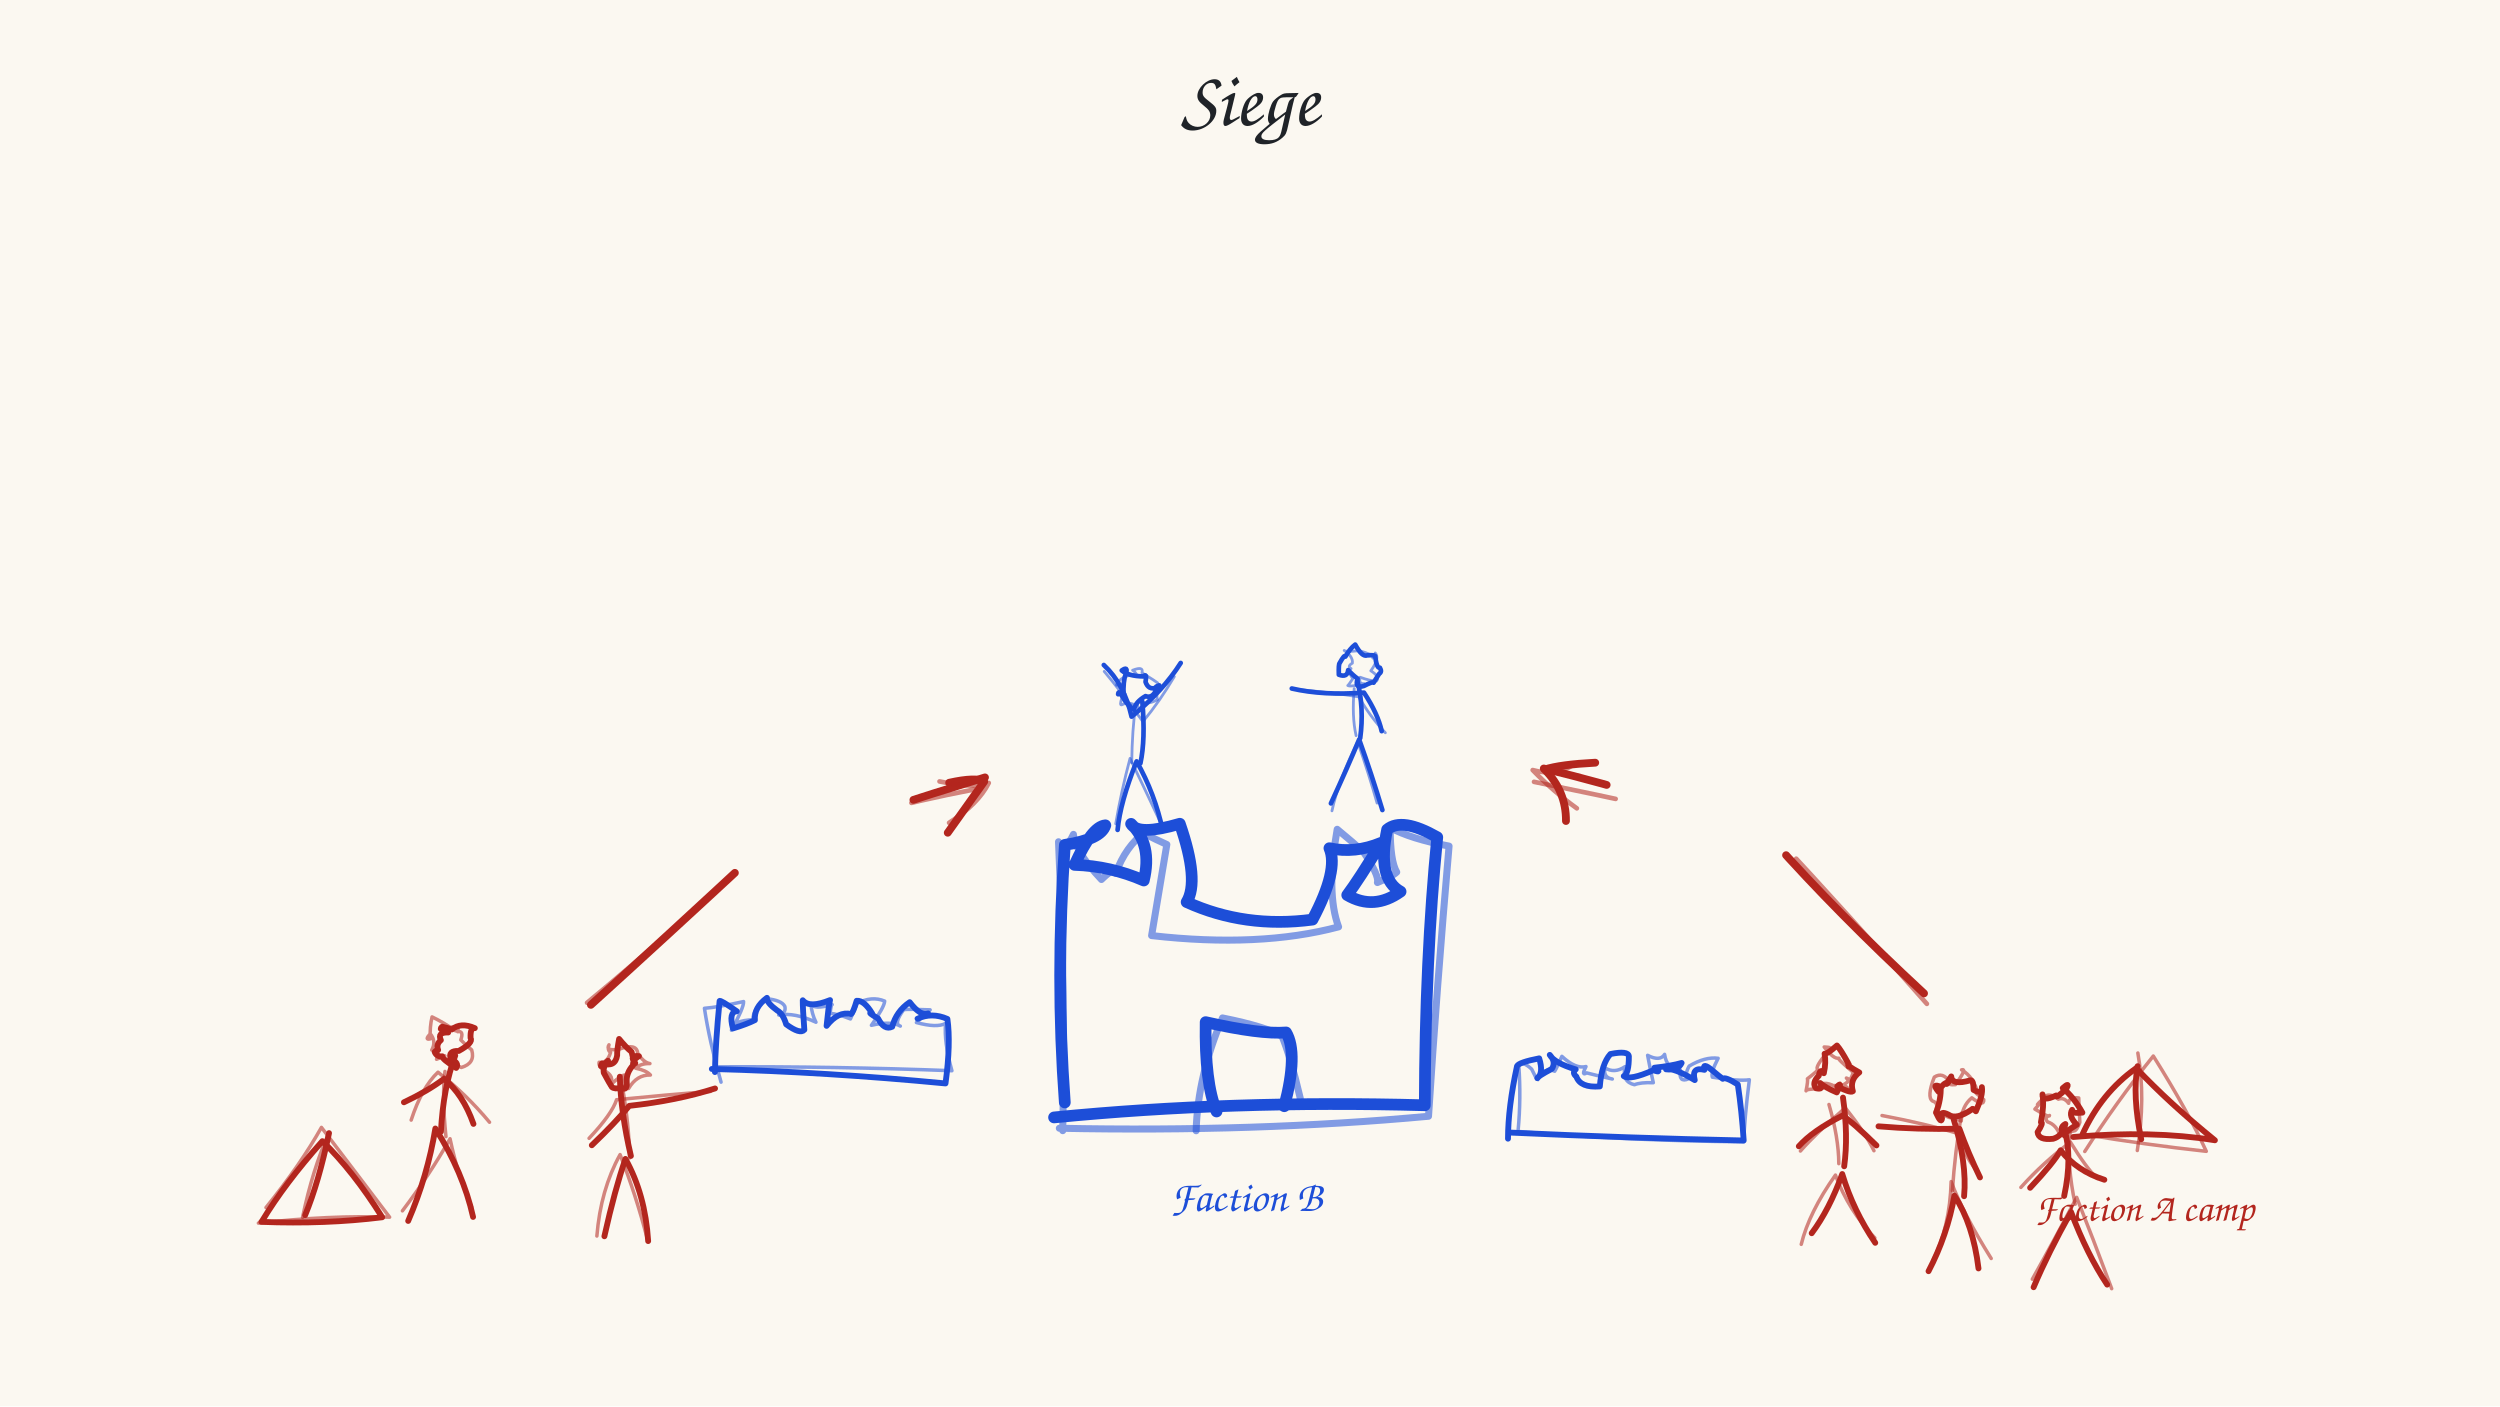
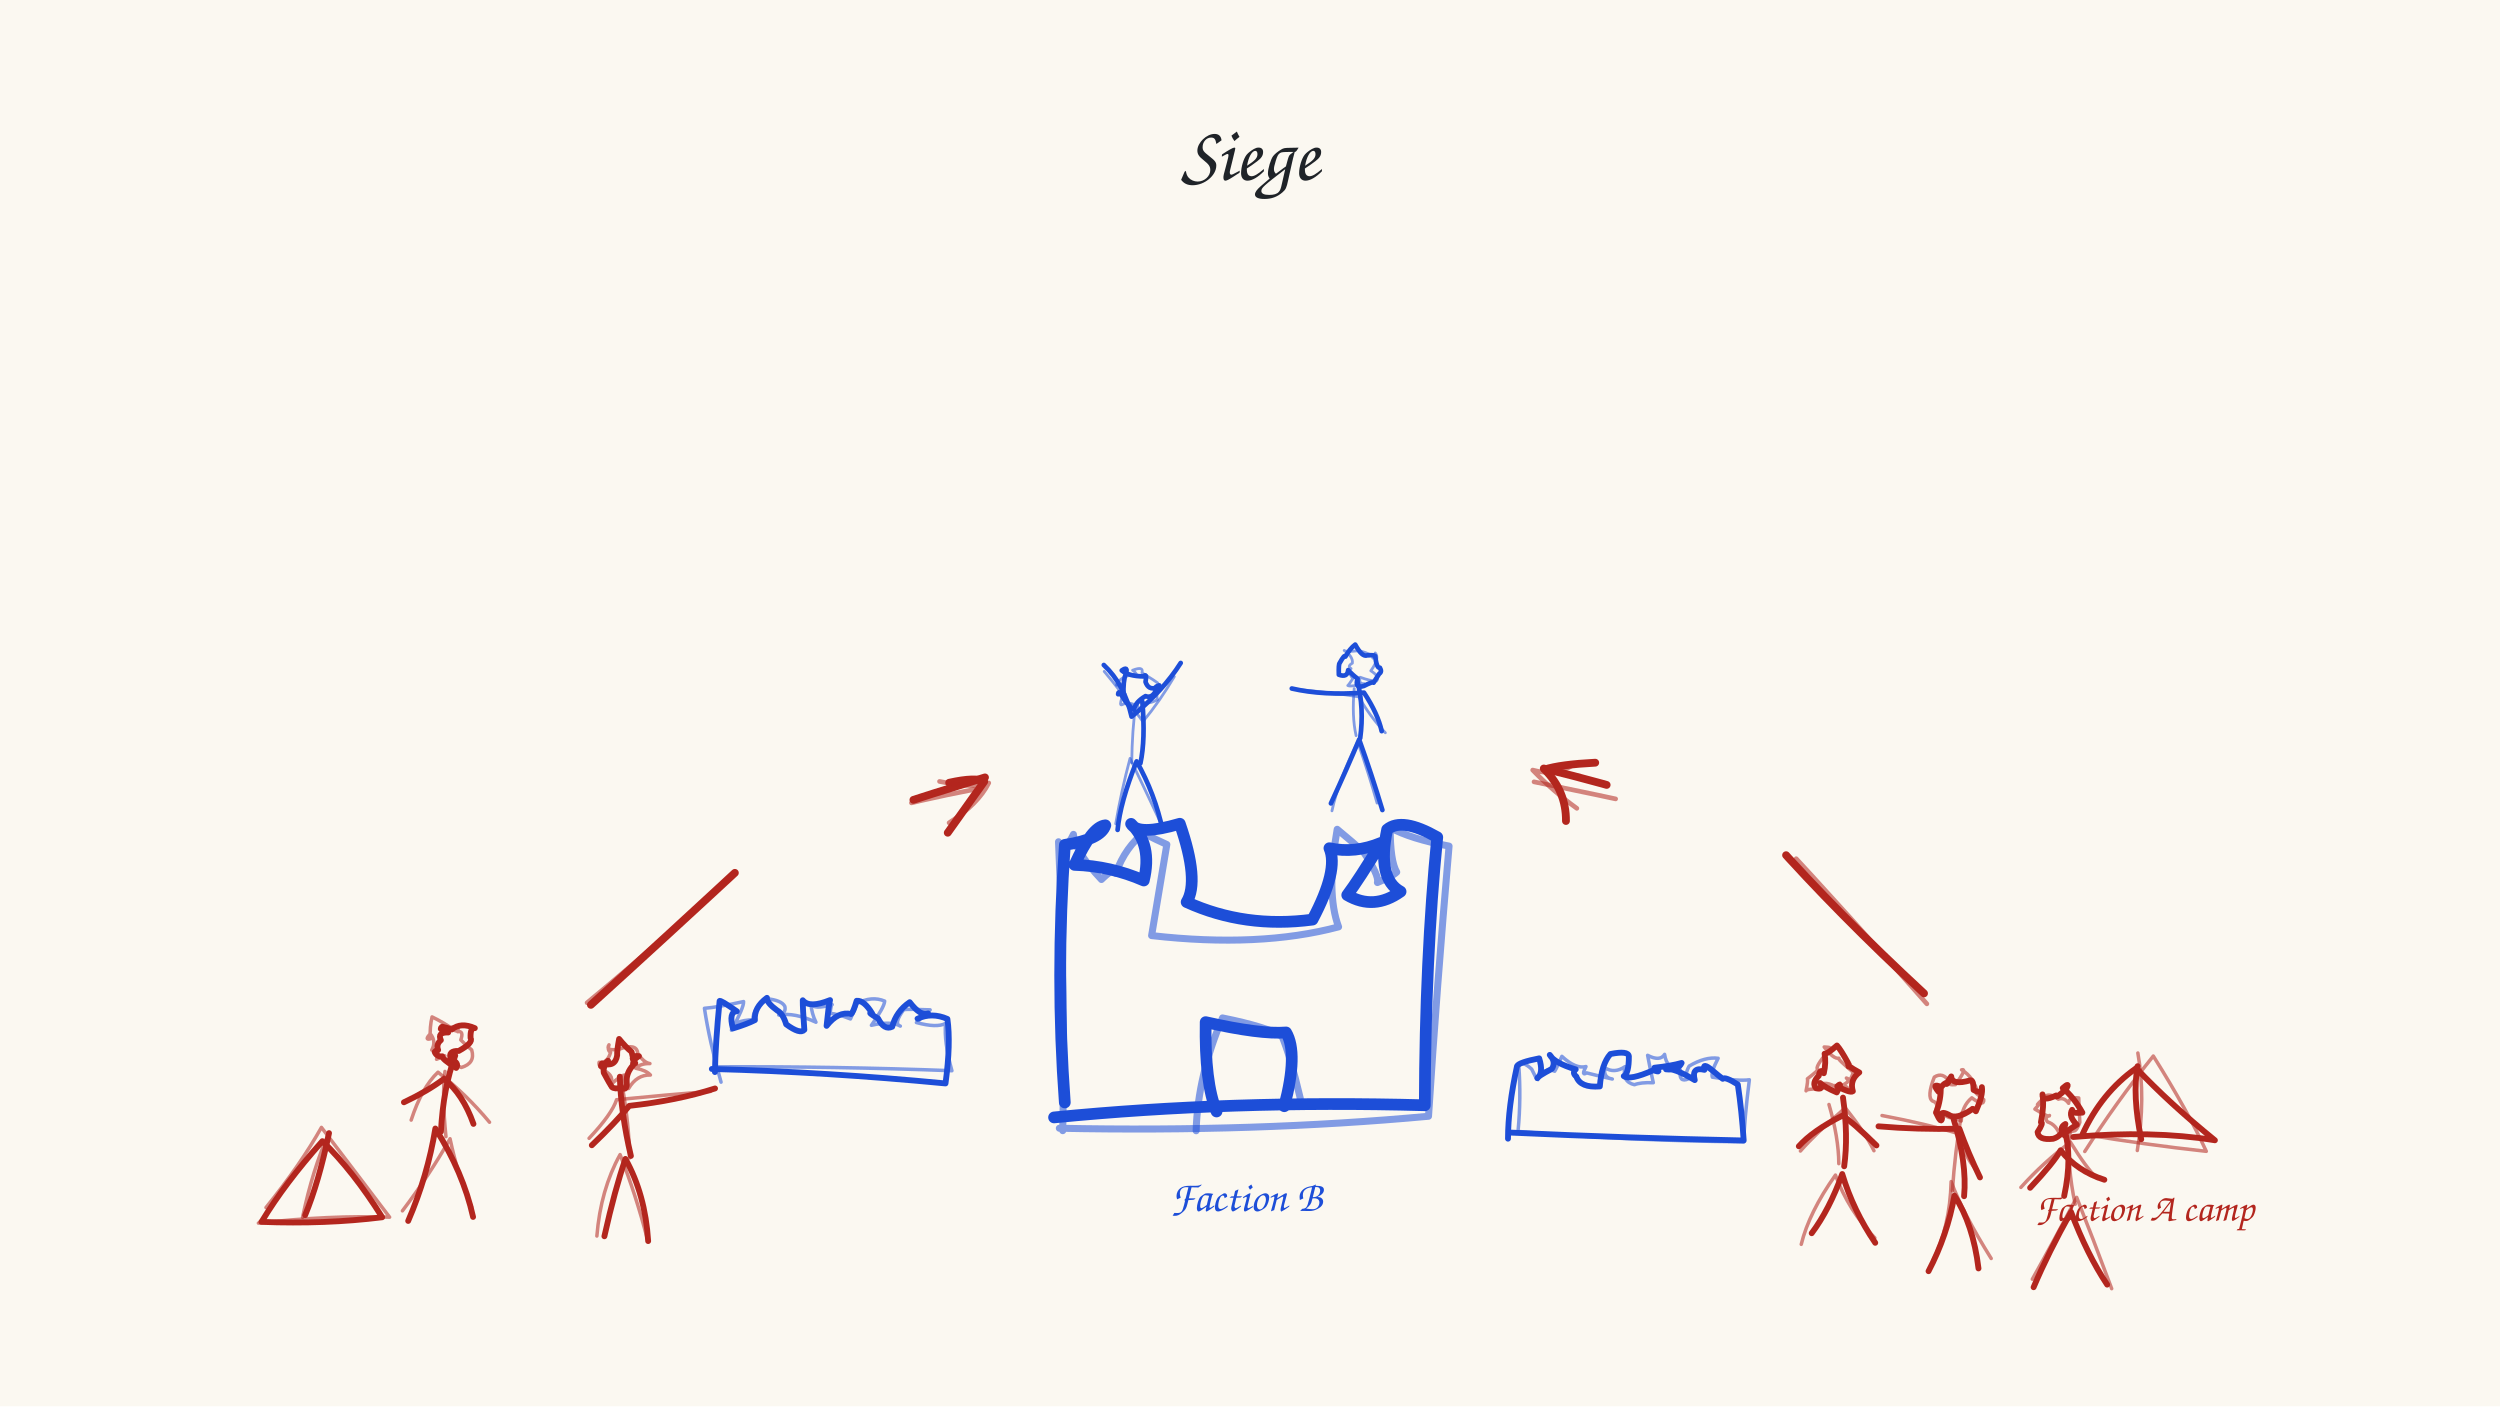
<svg xmlns="http://www.w3.org/2000/svg" viewBox="0 0 1280 720" width="1280" height="720">
  <rect x="0" y="0" width="1280" height="720" fill="#fbf8f1" />
  <g data-id="stronghold" data-kind="prop">
    <g transform="translate(638 570) scale(2 2)">
      <path d="M -46.41 -2.77 Q -48.79 -34.88 -46.4 -68.71 Q -37.14 -70.13 -36.03 -73.72 Q -39.5 -73.39 -43.91 -63.59 Q -34.72 -63.31 -26.19 -59.59 Q -23.96 -68.79 -29.44 -74.09 Q -27.66 -70.98 -16.97 -74.12 Q -11.9 -59.48 -15.22 -54.07 Q -0.3 -47.27 17 -49.58 Q 23.75 -62.31 21.33 -67.86 Q 27.9 -66.45 34.58 -69.24 Q 28.86 -59.81 25.89 -55.86 Q 32.7 -51.86 39.55 -56.75 Q 33.47 -60.07 36.11 -72.64 Q 39.9 -75.82 48.94 -70.67 Q 45.84 -39.53 45.75 -2.05 Q -3.78 -3.41 -49.16 1.06" fill="none" stroke="#1d4ed8" stroke-width="3" stroke-linecap="round" stroke-linejoin="round" />
      <path d="M -46.94 4.45 Q -46.24 -28.89 -48.02 -69.51 Q -46.24 -66.96 -44.2 -71.4 Q -43.88 -67.13 -37.03 -59.85 Q -33.38 -63.39 -33.36 -61.43 Q -30.87 -68.32 -25.8 -72.06 Q -27.17 -71.9 -20.29 -68.81 Q -21.95 -58.67 -24.19 -45.49 Q 3.43 -42.33 23.68 -47.72 Q 20.42 -56.42 23.32 -72.7 Q 27.51 -69.25 30.03 -66.93 Q 34.12 -60.87 33.62 -59.07 Q 37.45 -60.66 38.56 -61.74 Q 36.88 -64.55 36.89 -73.12 Q 42.11 -70.26 51.96 -68.4 Q 48.76 -31.32 46.7 0.76 Q 2.46 4.85 -47.81 3.83" fill="none" stroke="#1d4ed8" stroke-width="1.8" stroke-linecap="round" stroke-linejoin="round" stroke-opacity="0.55" />
      <path d="M -7.56 -0.46 Q -10.62 -7.87 -10.35 -23.33 Q 3.71 -20.16 10.24 -20.69 Q 13.36 -15.41 9.78 -1.81" fill="none" stroke="#1d4ed8" stroke-width="3" stroke-linecap="round" stroke-linejoin="round" />
      <path d="M -12.79 4.47 Q -12.37 -9.66 -6.04 -24.41 Q 5.29 -22.12 9.19 -19.73 Q 11.32 -14.69 13.87 -3.84" fill="none" stroke="#1d4ed8" stroke-width="1.8" stroke-linecap="round" stroke-linejoin="round" stroke-opacity="0.55" />
    </g>
-     <text x="638" y="620" font-size="22" font-family="'Segoe Print', 'Comic Sans MS', 'Comic Neue', cursive" text-anchor="middle" fill="#1d4ed8" stroke="#fbf8f1" stroke-width="3.67" paint-order="stroke">Faction B</text>
+     <text data-role="label" x="638" y="620" font-size="22" font-family="'Segoe Print', 'Comic Sans MS', 'Comic Neue', cursive" text-anchor="middle" fill="#1d4ed8" stroke="#fbf8f1" stroke-width="3.67" paint-order="stroke">Faction B</text>
  </g>
  <g data-id="wall-west" data-kind="prop">
    <g transform="translate(425 551) scale(1 1)">
      <path d="M -58.96 -2.11 Q -58.73 -16.38 -56.57 -38.45 Q -56.5 -39.34 -47.77 -33.24 Q -52 -32.91 -49.75 -24.44 Q -42.52 -26.65 -38.49 -28.7 Q -39.03 -35.17 -32.33 -40.11 Q -32.55 -37.63 -27.07 -33.64 Q -24.06 -31.94 -22.48 -26.55 Q -15.31 -21.27 -13.18 -23.74 Q -14.02 -34.93 -13.98 -38.86 Q -10.59 -34.65 -0.02 -38.95 Q -0.75 -36.35 -1.79 -25.76 Q 4.2 -33.4 10.75 -31.81 Q 11.8 -32.49 13.62 -38.6 Q 17.43 -38.92 21.57 -32.06 Q 18.54 -33.14 24.58 -29.53 Q 27.74 -23.33 31.81 -25.31 Q 33.85 -33.17 40.77 -37.88 Q 46.32 -30.56 50.18 -32.11 Q 44.78 -29.09 44.76 -29.41 Q 52.11 -32.8 60.07 -29.3 Q 61.87 -16.81 59.1 3.72 Q -1.66 -2.13 -60.54 -3.69" fill="none" stroke="#1d4ed8" stroke-width="3" stroke-linecap="round" stroke-linejoin="round" />
      <path d="M -55.82 3.06 Q -61.74 -17.57 -64.33 -34.75 Q -57.45 -35.28 -44.29 -38.2 Q -44.07 -35.21 -50.49 -23.52 Q -49.62 -28.64 -39.42 -28.86 Q -39.82 -34.01 -32.84 -39.72 Q -24.75 -38.92 -23.16 -35.71 Q -22.35 -32.36 -26.28 -31.31 Q -18.24 -32.71 -7.24 -27.62 Q -9.4 -31.95 -9.84 -37.11 Q -8.48 -33.91 1.07 -36.63 Q 0.72 -37.61 -0.01 -32.18 Q 3.9 -31.88 10.43 -29.3 Q 13.09 -35.15 13.77 -37.23 Q 21.31 -41.23 27.95 -38.44 Q 27.82 -35.44 21.17 -26.05 Q 31.23 -28.38 35.96 -25.64 Q 32.35 -26.77 37.72 -34.07 Q 40.45 -34.42 51.22 -33.96 Q 50.11 -32.91 44.21 -27.46 Q 54.7 -24.59 59.14 -27.02 Q 58.26 -17.56 62.37 -2.79 Q 2.48 -5.06 -58.14 -4.79" fill="none" stroke="#1d4ed8" stroke-width="1.8" stroke-linecap="round" stroke-linejoin="round" stroke-opacity="0.55" />
    </g>
  </g>
  <g data-id="wall-east" data-kind="prop">
    <g transform="translate(833 580) scale(1 1)">
      <path d="M -60.9 3 Q -60.88 -13.06 -56.28 -34.16 Q -55.34 -36.08 -44.94 -38.12 Q -42.6 -30.65 -45.87 -27.98 Q -45.75 -28.87 -38.47 -32.74 Q -36.16 -36.23 -39.52 -39.89 Q -37.19 -35.77 -26.23 -32.47 Q -28.24 -30.73 -25.91 -28.79 Q -23.85 -22.96 -13.89 -23.75 Q -12.98 -35.34 -8.46 -40.34 Q 0.73 -42.19 0.98 -39.13 Q 1.01 -30.39 -1.63 -29.03 Q 1.46 -26.73 13.45 -32.03 Q 18.46 -30.35 14.08 -33.33 Q 22.74 -34.24 27.99 -35.77 Q 26.2 -31.79 20.01 -32.51 Q 23.87 -33.46 34.71 -26.99 Q 32.9 -33.9 39.66 -32.24 Q 38.44 -36.35 43.57 -32.06 Q 47.43 -28.8 49.06 -27.65 Q 50.23 -28.87 56.76 -24.75 Q 58.77 -11.25 59.77 3.93 Q 0.69 2.67 -60.21 -0.14" fill="none" stroke="#1d4ed8" stroke-width="3" stroke-linecap="round" stroke-linejoin="round" />
      <path d="M -55.7 -1.49 Q -54.19 -17.75 -55.37 -34.38 Q -53.64 -37.11 -48.79 -32.61 Q -46.13 -27.03 -45.78 -27.1 Q -42.49 -34.01 -37.01 -31.53 Q -36.45 -32.18 -33.31 -39.15 Q -26.24 -32.55 -20.98 -33.93 Q -23.62 -28.85 -20.62 -30.68 Q -16.19 -29.51 -7.5 -27.54 Q -12.2 -28.23 -11.32 -33.28 Q -6.37 -30.2 -0.98 -33.88 Q -2.72 -26.13 3.84 -24.62 Q 6.88 -25.87 13.49 -25.66 Q 11.84 -32.68 10.59 -39.67 Q 16.92 -36.37 19.27 -40.16 Q 20.36 -32.49 27.32 -32.16 Q 26.38 -25.42 31.44 -27.62 Q 29.26 -29.5 31.86 -34.18 Q 40.11 -39.05 46.67 -38.15 Q 42.81 -30.72 43.73 -28.49 Q 57.04 -26.36 62.67 -27.16 Q 60.09 -6.49 59.8 4.62 Q -2.05 4.01 -55.72 -0.71" fill="none" stroke="#1d4ed8" stroke-width="1.8" stroke-linecap="round" stroke-linejoin="round" stroke-opacity="0.55" />
    </g>
  </g>
  <g data-id="defender-1" data-kind="figure">
    <g transform="translate(582 423) scale(0.8 0.8)">
      <path d="M 3.6 -79.66 Q 5.64 -55.34 2.37 -40.27" fill="none" stroke="#1d4ed8" stroke-width="3" stroke-linecap="round" stroke-linejoin="round" />
      <path d="M -0.6 -78.16 Q -2.95 -61.43 -3.19 -40.55" fill="none" stroke="#1d4ed8" stroke-width="1.8" stroke-linecap="round" stroke-linejoin="round" stroke-opacity="0.55" />
      <path d="M -21.06 -103.14 Q -7.98 -90.93 -3.29 -70.1 Q 16.88 -86.63 28.15 -104.45" fill="none" stroke="#1d4ed8" stroke-width="3" stroke-linecap="round" stroke-linejoin="round" />
      <path d="M -20.81 -99.05 Q -9.95 -86.11 3.96 -66.89 Q 14.96 -80.17 24.05 -95.74" fill="none" stroke="#1d4ed8" stroke-width="1.8" stroke-linecap="round" stroke-linejoin="round" stroke-opacity="0.55" />
      <path d="M -12.23 2.36 Q -10.63 -15.24 -0.07 -41.47 Q 11.67 -20.71 16.73 3" fill="none" stroke="#1d4ed8" stroke-width="3" stroke-linecap="round" stroke-linejoin="round" />
      <path d="M -13.45 -1.53 Q -9.9 -22.28 -4.28 -43.38 Q 3.36 -27.58 14.97 -2.88" fill="none" stroke="#1d4ed8" stroke-width="1.8" stroke-linecap="round" stroke-linejoin="round" stroke-opacity="0.55" />
      <path d="M 14.45 -90.11 Q 14.32 -88.39 11.92 -86.1 Q 9.43 -81.74 5.65 -83.24 Q -0.94 -79.45 -1.76 -74.5 Q -5.92 -77.26 -9.05 -82.75 Q -11.66 -87.58 -11.88 -84.44 Q -7.04 -85.6 -8.45 -83.86 Q -8.74 -92.93 -7.1 -97.08 Q -5.1 -102.83 -9.57 -99.66 Q -5.4 -95.98 4.31 -95.84 Q 6.74 -98.27 5.64 -92.3 Q 7.59 -86.9 12.41 -88.64 Q 11.41 -89.17 14.45 -90.11" fill="none" stroke="#1d4ed8" stroke-width="3" stroke-linecap="round" stroke-linejoin="round" />
      <path d="M 14.49 -88.46 Q 12.24 -84.74 13.23 -80.95 Q 7.28 -77.59 2.88 -79.48 Q -1.38 -81.28 1.19 -75.67 Q -3.88 -80.54 -9.61 -77.67 Q -11.14 -77.1 -9.42 -82.4 Q -9.99 -86.91 -8.45 -90.39 Q -13.27 -92.08 -12.87 -90.23 Q -10.84 -96.16 -0.23 -97.34 Q -1.2 -98.94 -2.65 -99.79 Q 4.59 -102.62 3.35 -98.19 Q 12.15 -92.75 13.36 -91.71 Q 13.41 -91.6 14.49 -88.46" fill="none" stroke="#1d4ed8" stroke-width="1.8" stroke-linecap="round" stroke-linejoin="round" stroke-opacity="0.55" />
    </g>
  </g>
  <g data-id="defender-2" data-kind="figure">
    <g transform="translate(696 412) scale(-0.8 0.8)">
      <path d="M 1.28 -79.36 Q -3.11 -61.54 -0.53 -42.59" fill="none" stroke="#1d4ed8" stroke-width="3" stroke-linecap="round" stroke-linejoin="round" />
      <path d="M 3.31 -74.27 Q 4.9 -56.33 2.09 -44.2" fill="none" stroke="#1d4ed8" stroke-width="1.8" stroke-linecap="round" stroke-linejoin="round" stroke-opacity="0.55" />
      <path d="M -14.27 -47.07 Q -11.91 -58.07 -2.95 -71.72 Q 23.11 -69.74 43.25 -74.35" fill="none" stroke="#1d4ed8" stroke-width="3" stroke-linecap="round" stroke-linejoin="round" />
      <path d="M -16.62 -46.03 Q -6.87 -56.27 0.38 -69.03 Q 21.89 -72.38 39.23 -73.58" fill="none" stroke="#1d4ed8" stroke-width="1.8" stroke-linecap="round" stroke-linejoin="round" stroke-opacity="0.55" />
      <path d="M -14.72 3.41 Q -7.87 -19.33 0.14 -41.71 Q 7.62 -23.77 18.22 -0.82" fill="none" stroke="#1d4ed8" stroke-width="3" stroke-linecap="round" stroke-linejoin="round" />
      <path d="M -11.32 -1.02 Q -6.33 -18.8 1.09 -40.26 Q 13.4 -15.32 17.55 3.93" fill="none" stroke="#1d4ed8" stroke-width="1.8" stroke-linecap="round" stroke-linejoin="round" stroke-opacity="0.55" />
      <path d="M 13.14 -83.2 Q 7.67 -81.14 7.17 -86.13 Q 3.96 -82.64 1.12 -80.67 Q 3.2 -74.07 -2.9 -75.99 Q -8.34 -78.8 -9.26 -78.3 Q -8.23 -76.85 -12.68 -83.78 Q -14.67 -85.02 -13.13 -87.66 Q -11.11 -87 -10.09 -95.18 Q -9.41 -95.89 -5.03 -95.57 Q -1.78 -94.25 2.66 -102.45 Q 5.95 -100.02 8.95 -94.78 Q 9.33 -96.54 12.63 -90.62 Q 13.36 -89.89 13.14 -83.2" fill="none" stroke="#1d4ed8" stroke-width="3" stroke-linecap="round" stroke-linejoin="round" />
      <path d="M 5.32 -87.1 Q 8.23 -86.83 4.27 -80.54 Q 7 -76.44 7.42 -76.27 Q 5.54 -75.23 -3.07 -77.48 Q 0.6 -77.07 -0.47 -81.57 Q -7.09 -79.14 -10.91 -79.09 Q -13.47 -81.79 -7.32 -85.7 Q -13.22 -93.78 -10.16 -97.1 Q -7.62 -91.56 -9.13 -94.97 Q -3.37 -97.99 0.62 -98.52 Q 8.6 -97.65 9.7 -98.69 Q 3.95 -94.75 4.48 -90.58 Q 7.94 -88.56 5.32 -87.1" fill="none" stroke="#1d4ed8" stroke-width="1.8" stroke-linecap="round" stroke-linejoin="round" stroke-opacity="0.55" />
    </g>
  </g>
  <g data-id="camp-west" data-kind="prop">
    <g transform="translate(164 623) scale(1 1)">
      <path d="M -29.83 2.18 Q -18.09 -17.25 1.05 -38.72 Q 16.89 -23.4 31.68 0.24 Q 2.66 3.87 -30.2 2.6" fill="none" stroke="#b3261e" stroke-width="3" stroke-linecap="round" stroke-linejoin="round" />
      <path d="M -27.81 -4.74 Q -10.1 -26.75 0.58 -45.77 Q 20.78 -19.19 35.48 0.19 Q 5.18 -0.87 -31.7 3.23" fill="none" stroke="#b3261e" stroke-width="1.8" stroke-linecap="round" stroke-linejoin="round" stroke-opacity="0.55" />
      <path d="M 4.46 -42.84 Q -0.82 -17.59 -7.77 -0.83" fill="none" stroke="#b3261e" stroke-width="3" stroke-linecap="round" stroke-linejoin="round" />
      <path d="M 4.29 -42.69 Q -3.93 -24.3 -9.09 0.27" fill="none" stroke="#b3261e" stroke-width="1.8" stroke-linecap="round" stroke-linejoin="round" stroke-opacity="0.55" />
    </g>
  </g>
  <g data-id="camp-east" data-kind="prop">
    <g transform="translate(1098 585) scale(1 1)">
      <path d="M -31.89 -3.97 Q -22.1 -25.54 -4.26 -38.1 Q 12.66 -20.16 36.03 -1.18 Q 3.8 -6.39 -36.49 -2.86" fill="none" stroke="#b3261e" stroke-width="3" stroke-linecap="round" stroke-linejoin="round" />
      <path d="M -30.6 4.56 Q -14.68 -20.47 4.49 -44.31 Q 22.18 -16.13 31.62 4.48 Q 0.24 1.07 -30.03 -4.05" fill="none" stroke="#b3261e" stroke-width="1.8" stroke-linecap="round" stroke-linejoin="round" stroke-opacity="0.55" />
      <path d="M -3.54 -39.12 Q -6.33 -24.27 -1.69 -1.7" fill="none" stroke="#b3261e" stroke-width="3" stroke-linecap="round" stroke-linejoin="round" />
      <path d="M -3.42 -45.85 Q 0.7 -23.04 -3.7 4.05" fill="none" stroke="#b3261e" stroke-width="1.8" stroke-linecap="round" stroke-linejoin="round" stroke-opacity="0.55" />
    </g>
-     <text x="1098" y="625" font-size="20" font-family="'Segoe Print', 'Comic Sans MS', 'Comic Neue', cursive" text-anchor="middle" fill="#b3261e" stroke="#fbf8f1" stroke-width="3.33" paint-order="stroke">Faction A camp</text>
+     <text data-role="label" x="1098" y="625" font-size="20" font-family="'Segoe Print', 'Comic Sans MS', 'Comic Neue', cursive" text-anchor="middle" fill="#b3261e" stroke="#fbf8f1" stroke-width="3.33" paint-order="stroke">Faction A camp</text>
  </g>
  <g data-id="besieger-1" data-kind="figure">
    <g transform="translate(226 621) scale(1 1)">
      <path d="M 7.08 -80.56 Q 0.93 -64.01 -0.25 -41.56" fill="none" stroke="#b3261e" stroke-width="3" stroke-linecap="round" stroke-linejoin="round" />
      <path d="M 1.82 -72.42 Q 0.21 -59.96 2.33 -39.04" fill="none" stroke="#b3261e" stroke-width="1.8" stroke-linecap="round" stroke-linejoin="round" stroke-opacity="0.55" />
      <path d="M -19.19 -56.63 Q -7.16 -62.28 1.35 -68.65 Q 11.06 -60.69 16.41 -45.56" fill="none" stroke="#b3261e" stroke-width="3" stroke-linecap="round" stroke-linejoin="round" />
      <path d="M -15.48 -47.52 Q -10.04 -64.22 -1.75 -72.03 Q 12.73 -60.73 24.63 -46.42" fill="none" stroke="#b3261e" stroke-width="1.8" stroke-linecap="round" stroke-linejoin="round" stroke-opacity="0.55" />
      <path d="M -17.01 4.12 Q -7.08 -18.86 -3.1 -43.2 Q 11.14 -20.77 16.21 2.07" fill="none" stroke="#b3261e" stroke-width="3" stroke-linecap="round" stroke-linejoin="round" />
      <path d="M -19.96 -1.05 Q -6.32 -19.07 4.42 -37.96 Q 8.57 -18.41 15.5 -2.99" fill="none" stroke="#b3261e" stroke-width="1.8" stroke-linecap="round" stroke-linejoin="round" stroke-opacity="0.55" />
      <path d="M 14.93 -89.58 Q 16.46 -87.09 8.86 -82.91 Q 3.23 -83.11 4.81 -78.78 Q 9.34 -76.76 7.57 -74.22 Q 0.33 -78.71 0.45 -80.17 Q -2.35 -79.81 -3.44 -82.37 Q -2.25 -83.7 -1.68 -83.41 Q -2.79 -86.35 -0.28 -88.44 Q -2.18 -92.56 3.48 -92.37 Q 0.43 -97.15 -0.33 -94.22 Q -0.38 -96.04 5.33 -93.91 Q 9.89 -97.76 17.11 -94.59 Q 14.71 -94.98 14.93 -89.58" fill="none" stroke="#b3261e" stroke-width="3" stroke-linecap="round" stroke-linejoin="round" />
      <path d="M 9.93 -88.56 Q 11.5 -86.87 15.5 -83.44 Q 17.53 -76.63 10.19 -74.45 Q 1.4 -78.15 1.1 -80.22 Q 3.45 -81.02 -2.49 -78.65 Q -0.17 -84.29 -4.94 -83.39 Q -2.48 -87.77 -5.71 -91.72 Q -8.82 -88.3 -5.72 -89.11 Q -5.99 -95.38 -4.78 -100.34 Q 1.22 -97.47 7.22 -93.21 Q 2.63 -96.18 6.91 -94.68 Q 9.27 -96.77 8.31 -92.77 Q 11.62 -93.37 9.93 -88.56" fill="none" stroke="#b3261e" stroke-width="1.8" stroke-linecap="round" stroke-linejoin="round" stroke-opacity="0.55" />
    </g>
  </g>
  <g data-id="besieger-2" data-kind="figure">
    <g transform="translate(320 633) scale(1 1)">
      <path d="M -2.65 -81.72 Q -2.12 -63.14 3.02 -41.16" fill="none" stroke="#b3261e" stroke-width="3" stroke-linecap="round" stroke-linejoin="round" />
      <path d="M -1.43 -77.09 Q 2.12 -57.19 2.37 -40.12" fill="none" stroke="#b3261e" stroke-width="1.8" stroke-linecap="round" stroke-linejoin="round" stroke-opacity="0.55" />
      <path d="M -16.99 -46.63 Q -5.1 -58 2.18 -66.8 Q 26.5 -69.46 46.1 -75.71" fill="none" stroke="#b3261e" stroke-width="3" stroke-linecap="round" stroke-linejoin="round" />
      <path d="M -18.39 -50.19 Q -6.66 -62.63 -4.32 -69.94 Q 22.09 -72.56 43.71 -74.17" fill="none" stroke="#b3261e" stroke-width="1.8" stroke-linecap="round" stroke-linejoin="round" stroke-opacity="0.55" />
      <path d="M -10.55 -0.03 Q -5.18 -24.02 0.22 -39.64 Q 10.35 -21.53 11.86 2.43" fill="none" stroke="#b3261e" stroke-width="3" stroke-linecap="round" stroke-linejoin="round" />
      <path d="M -14.4 -0.16 Q -12.47 -23.9 -2.52 -41.85 Q 5.58 -21.28 11.31 0.92" fill="none" stroke="#b3261e" stroke-width="1.8" stroke-linecap="round" stroke-linejoin="round" stroke-opacity="0.55" />
      <path d="M 7.14 -92.24 Q 3.82 -90.36 4.13 -87.57 Q 0.63 -83.7 0.86 -79.27 Q 1.33 -74.19 -1.85 -76.02 Q -5.41 -75.26 -6.7 -76.43 Q -7.8 -78.04 -10.87 -83.74 Q -11.39 -86.78 -8.69 -89.9 Q -13.72 -85.03 -11.77 -88.52 Q -4.96 -86.39 -4.02 -92.64 Q -4.15 -94.97 -3.02 -101.06 Q 0.38 -96.85 3.37 -94.44 Q 5.04 -87.24 5.26 -88.68 Q 1.83 -92.88 7.14 -92.24" fill="none" stroke="#b3261e" stroke-width="3" stroke-linecap="round" stroke-linejoin="round" />
      <path d="M 5.44 -86.09 Q 10.93 -84.96 13.01 -82.59 Q 5.99 -82.77 1.85 -75.68 Q -3.31 -78.06 0.52 -82.11 Q -0.18 -84.16 -7.76 -77.32 Q -4.8 -82 -11 -85.04 Q -13.71 -87.19 -13.25 -89.12 Q -9.04 -88.44 -7.4 -94.16 Q -9.16 -95.29 -8.2 -98.05 Q -10.22 -94.74 -3.05 -95.79 Q 5.97 -99.11 6.49 -93.78 Q 9.61 -88.89 12.75 -88.45 Q 8.04 -88.58 5.44 -86.09" fill="none" stroke="#b3261e" stroke-width="1.8" stroke-linecap="round" stroke-linejoin="round" stroke-opacity="0.55" />
    </g>
  </g>
  <g data-id="besieger-3" data-kind="figure">
    <g transform="translate(942 637) scale(-1 1)">
      <path d="M -1.61 -75.03 Q -4.38 -55.43 -2.22 -39.86" fill="none" stroke="#b3261e" stroke-width="3" stroke-linecap="round" stroke-linejoin="round" />
      <path d="M 5.57 -71.5 Q 0.61 -54.53 0.53 -41.21" fill="none" stroke="#b3261e" stroke-width="1.8" stroke-linecap="round" stroke-linejoin="round" stroke-opacity="0.55" />
      <path d="M -18.74 -50.53 Q -6.64 -62.37 -1.4 -65.85 Q 13.93 -58.07 21 -50.11" fill="none" stroke="#b3261e" stroke-width="3" stroke-linecap="round" stroke-linejoin="round" />
      <path d="M -17.46 -47.83 Q -13.08 -56.89 -2.79 -69.8 Q 12.67 -56.29 20.18 -47.68" fill="none" stroke="#b3261e" stroke-width="1.8" stroke-linecap="round" stroke-linejoin="round" stroke-opacity="0.55" />
      <path d="M -18.12 -0.68 Q -6.92 -17.04 -1.23 -35.9 Q 5.39 -17.63 14.41 -5.59" fill="none" stroke="#b3261e" stroke-width="3" stroke-linecap="round" stroke-linejoin="round" />
      <path d="M -17.91 -3.19 Q -4.46 -17.21 2.25 -35.36 Q 15.75 -16.28 19.76 0.09" fill="none" stroke="#b3261e" stroke-width="1.8" stroke-linecap="round" stroke-linejoin="round" stroke-opacity="0.55" />
      <path d="M 10.8 -86.2 Q 14.55 -82.45 12.16 -79.81 Q 7.95 -78.86 10.06 -82.49 Q 7.72 -80.31 1.58 -77.69 Q -1.65 -83.76 1.31 -80.76 Q -5.49 -77.23 -6.66 -78.28 Q -4.91 -84.07 -9.96 -87.92 Q -2.85 -91.81 -4.58 -92.04 Q -4.51 -89.52 -4.18 -92.8 Q -0.4 -99.7 1.48 -101.7 Q 6.48 -97.25 7.81 -97.49 Q 6.98 -93.01 8.2 -87.51 Q 10.08 -90.32 10.8 -86.2" fill="none" stroke="#b3261e" stroke-width="3" stroke-linecap="round" stroke-linejoin="round" />
      <path d="M 16.61 -84.65 Q 16.25 -83.63 17.3 -78.49 Q 17.59 -79.39 10.61 -79.56 Q 9.6 -84.48 2.25 -80.66 Q 4.33 -82.26 -2.02 -79.35 Q -6.38 -78.86 -1.75 -81.55 Q -6.35 -84.15 -3.36 -85.04 Q -5.22 -82.27 -6.84 -88 Q 1.59 -95.05 0.49 -95.2 Q 3.19 -94.6 8.01 -100.94 Q 2.84 -100.86 5.68 -99.07 Q 13.15 -90.44 11.3 -89.36 Q 10.91 -89.07 16.61 -84.65" fill="none" stroke="#b3261e" stroke-width="1.8" stroke-linecap="round" stroke-linejoin="round" stroke-opacity="0.55" />
    </g>
  </g>
  <g data-id="besieger-4" data-kind="figure">
    <g transform="translate(1002 649) scale(-1 1)">
      <path d="M 2.05 -77.03 Q -5.25 -53.43 -3.61 -36.53" fill="none" stroke="#b3261e" stroke-width="3" stroke-linecap="round" stroke-linejoin="round" />
      <path d="M -2.37 -79.14 Q 1.09 -59.06 2.37 -39.31" fill="none" stroke="#b3261e" stroke-width="1.8" stroke-linecap="round" stroke-linejoin="round" stroke-opacity="0.55" />
      <path d="M -11.76 -46.16 Q -5.8 -58.32 -1.22 -71.09 Q 20.52 -70.62 40.21 -72.32" fill="none" stroke="#b3261e" stroke-width="3" stroke-linecap="round" stroke-linejoin="round" />
      <path d="M -9.71 -50.21 Q -3.63 -57.23 -0.74 -68.61 Q 15.93 -73.6 38.4 -77.85" fill="none" stroke="#b3261e" stroke-width="1.8" stroke-linecap="round" stroke-linejoin="round" stroke-opacity="0.55" />
      <path d="M -10.99 0.44 Q -8.26 -22.13 1.35 -36.84 Q 4.96 -16.55 14.59 1.85" fill="none" stroke="#b3261e" stroke-width="3" stroke-linecap="round" stroke-linejoin="round" />
      <path d="M -17.49 -4.66 Q -3.03 -27.79 3.02 -44.02 Q 3.64 -20.75 12.55 -3.26" fill="none" stroke="#b3261e" stroke-width="1.8" stroke-linecap="round" stroke-linejoin="round" stroke-opacity="0.55" />
      <path d="M 8.37 -92.52 Q 8.1 -86.41 10.7 -79.21 Q 7.96 -73.1 7.68 -76.54 Q 9.22 -80.78 4.33 -78.3 Q 0.42 -75.42 -7.8 -81.12 Q -7.95 -81.78 -9.65 -80.03 Q -13.41 -88.48 -12.72 -92.39 Q -13.02 -88.49 -8.48 -90.95 Q -8.43 -96.07 -6.91 -95.89 Q 2.68 -93.15 2.96 -97.87 Q 6.78 -92.17 4.47 -94.82 Q 7.15 -94.71 9.47 -90.02 Q 13.23 -94.63 8.37 -92.52" fill="none" stroke="#b3261e" stroke-width="3" stroke-linecap="round" stroke-linejoin="round" />
      <path d="M 12.53 -85.27 Q 8.87 -84.17 11.44 -79.48 Q 6.34 -79.07 8.15 -79.09 Q 2.72 -75.55 3.2 -77.38 Q 3.84 -77.64 -2.16 -75.04 Q -2.42 -82.64 -7.56 -86.92 Q -13.93 -82.09 -13.68 -85.99 Q -7.91 -90.89 -10.88 -88.33 Q -8.73 -97.6 -2.33 -101.24 Q -5.45 -102.22 0.8 -93.66 Q 4.84 -93.25 3.84 -95.1 Q 7.24 -100.38 11.64 -97.52 Q 15.63 -87.26 12.53 -85.27" fill="none" stroke="#b3261e" stroke-width="1.8" stroke-linecap="round" stroke-linejoin="round" stroke-opacity="0.55" />
    </g>
  </g>
  <g data-id="besieger-5" data-kind="figure">
    <g transform="translate(1059 657) scale(-1 1)">
      <path d="M 2.14 -79.26 Q -2.21 -64.81 2.14 -44.67" fill="none" stroke="#b3261e" stroke-width="3" stroke-linecap="round" stroke-linejoin="round" />
      <path d="M -0.89 -77.08 Q 0.87 -60.55 -3.51 -40.45" fill="none" stroke="#b3261e" stroke-width="1.8" stroke-linecap="round" stroke-linejoin="round" stroke-opacity="0.55" />
      <path d="M -18.43 -52.97 Q -4.44 -57.37 3.97 -68.05 Q 7.33 -61.92 19.58 -48.85" fill="none" stroke="#b3261e" stroke-width="3" stroke-linecap="round" stroke-linejoin="round" />
      <path d="M -14.82 -53.63 Q -9.46 -58.56 -1.06 -72.21 Q 12.74 -61.95 24.3 -49.05" fill="none" stroke="#b3261e" stroke-width="1.8" stroke-linecap="round" stroke-linejoin="round" stroke-opacity="0.55" />
      <path d="M -19.87 0.73 Q -9.62 -14.68 -1.37 -36.47 Q 10.26 -15.76 17.79 2.06" fill="none" stroke="#b3261e" stroke-width="3" stroke-linecap="round" stroke-linejoin="round" />
      <path d="M -22.18 2.8 Q -12.33 -23.65 -4.26 -43.94 Q 7.04 -22.38 18.45 -2.05" fill="none" stroke="#b3261e" stroke-width="1.8" stroke-linecap="round" stroke-linejoin="round" stroke-opacity="0.55" />
      <path d="M 14.04 -82.41 Q 12.57 -82.29 15.75 -77.37 Q 15.37 -73.06 7.78 -73.95 Q 2.88 -75.37 1.52 -81.51 Q 5.16 -79.58 1.87 -75.6 Q 2.88 -76.73 -4.31 -81.17 Q 0.05 -85.56 -1.93 -88.77 Q -1.35 -86.74 -7.18 -87.33 Q -2.69 -95.37 2.87 -99.88 Q -0.99 -103.3 1 -99.61 Q 6.62 -94.11 6.23 -96.12 Q 13.58 -92.65 13.24 -96.67 Q 12.32 -90.86 14.04 -82.41" fill="none" stroke="#b3261e" stroke-width="3" stroke-linecap="round" stroke-linejoin="round" />
      <path d="M 17.13 -89.13 Q 9.69 -84.53 9.65 -85.87 Q 12.52 -84.88 10.64 -82.59 Q 6.18 -81.24 4.19 -75.48 Q 5.44 -79.3 2.25 -78.17 Q 1.44 -76.82 -2.95 -77.98 Q -4.25 -78.02 -5.88 -82.33 Q -5.34 -92.24 -5.32 -94.84 Q -0.18 -95.44 -0.14 -92.12 Q 2.22 -95.36 5.11 -94.22 Q 10.72 -98.69 13.7 -93.71 Q 17.6 -89.99 14.3 -92.45 Q 16.13 -90.15 17.13 -89.13" fill="none" stroke="#b3261e" stroke-width="1.8" stroke-linecap="round" stroke-linejoin="round" stroke-opacity="0.55" />
    </g>
  </g>
  <g data-id="assault-west" data-kind="arrow">
    <path d="M 302.54 514.48 Q 339.86 480.68 388.23 435.82 Q 452.38 413.91 504.31 398.03" fill="none" stroke="#b3261e" stroke-width="4" stroke-linecap="round" stroke-linejoin="round" pathLength="100" stroke-dasharray="100" stroke-dashoffset="0" />
    <path d="M 300.59 513.42 Q 348.46 473.97 390.56 432.81 Q 443.99 414.73 498.56 404.25" fill="none" stroke="#b3261e" stroke-width="2.4" stroke-linecap="round" stroke-linejoin="round" stroke-opacity="0.55" pathLength="100" stroke-dasharray="100" stroke-dashoffset="0" />
    <path d="M 485.25 426.36 Q 495.25 412.23 503.92 400.16 Q 499.61 397.75 485.98 400.77" fill="none" stroke="#b3261e" stroke-width="4" stroke-linecap="round" stroke-linejoin="round" pathLength="100" stroke-dasharray="100" stroke-dashoffset="0" />
    <path d="M 485.94 421.28 Q 500.85 411.68 506.24 400.87 Q 499.89 403.95 481.04 400.1" fill="none" stroke="#b3261e" stroke-width="2.4" stroke-linecap="round" stroke-linejoin="round" stroke-opacity="0.55" pathLength="100" stroke-dasharray="100" stroke-dashoffset="0" />
  </g>
  <g data-id="assault-east" data-kind="arrow">
    <path d="M 985.1 508.61 Q 941.32 468.11 907.03 429.62 Q 850.89 408.19 790.42 393.47" fill="none" stroke="#b3261e" stroke-width="4" stroke-linecap="round" stroke-linejoin="round" pathLength="100" stroke-dasharray="100" stroke-dashoffset="0" />
    <path d="M 986.55 513.97 Q 948.43 470.56 907.85 426.86 Q 851.02 413.75 785.43 400.3" fill="none" stroke="#b3261e" stroke-width="2.4" stroke-linecap="round" stroke-linejoin="round" stroke-opacity="0.55" pathLength="100" stroke-dasharray="100" stroke-dashoffset="0" />
    <path d="M 816.76 390.5 Q 798.89 391.42 790.86 393.99 Q 801.9 405.07 801.77 420.35" fill="none" stroke="#b3261e" stroke-width="4" stroke-linecap="round" stroke-linejoin="round" pathLength="100" stroke-dasharray="100" stroke-dashoffset="0" />
    <path d="M 805.42 391.67 Q 796.48 397.52 784.74 394.28 Q 795.39 405.33 807.34 413.86" fill="none" stroke="#b3261e" stroke-width="2.4" stroke-linecap="round" stroke-linejoin="round" stroke-opacity="0.55" pathLength="100" stroke-dasharray="100" stroke-dashoffset="0" />
  </g>
  <g data-id="title" data-kind="text">
-     <text x="640" y="64" font-size="40" font-family="'Segoe Print', 'Comic Sans MS', 'Comic Neue', cursive" text-anchor="middle" fill="#1f2328" stroke="#fbf8f1" stroke-width="6.67" paint-order="stroke">Siege</text>
+     <text x="640" y="92" font-size="40" font-family="'Segoe Print', 'Comic Sans MS', 'Comic Neue', cursive" text-anchor="middle" fill="#1f2328" stroke="#fbf8f1" stroke-width="6.67" paint-order="stroke">Siege</text>
  </g>
</svg>
